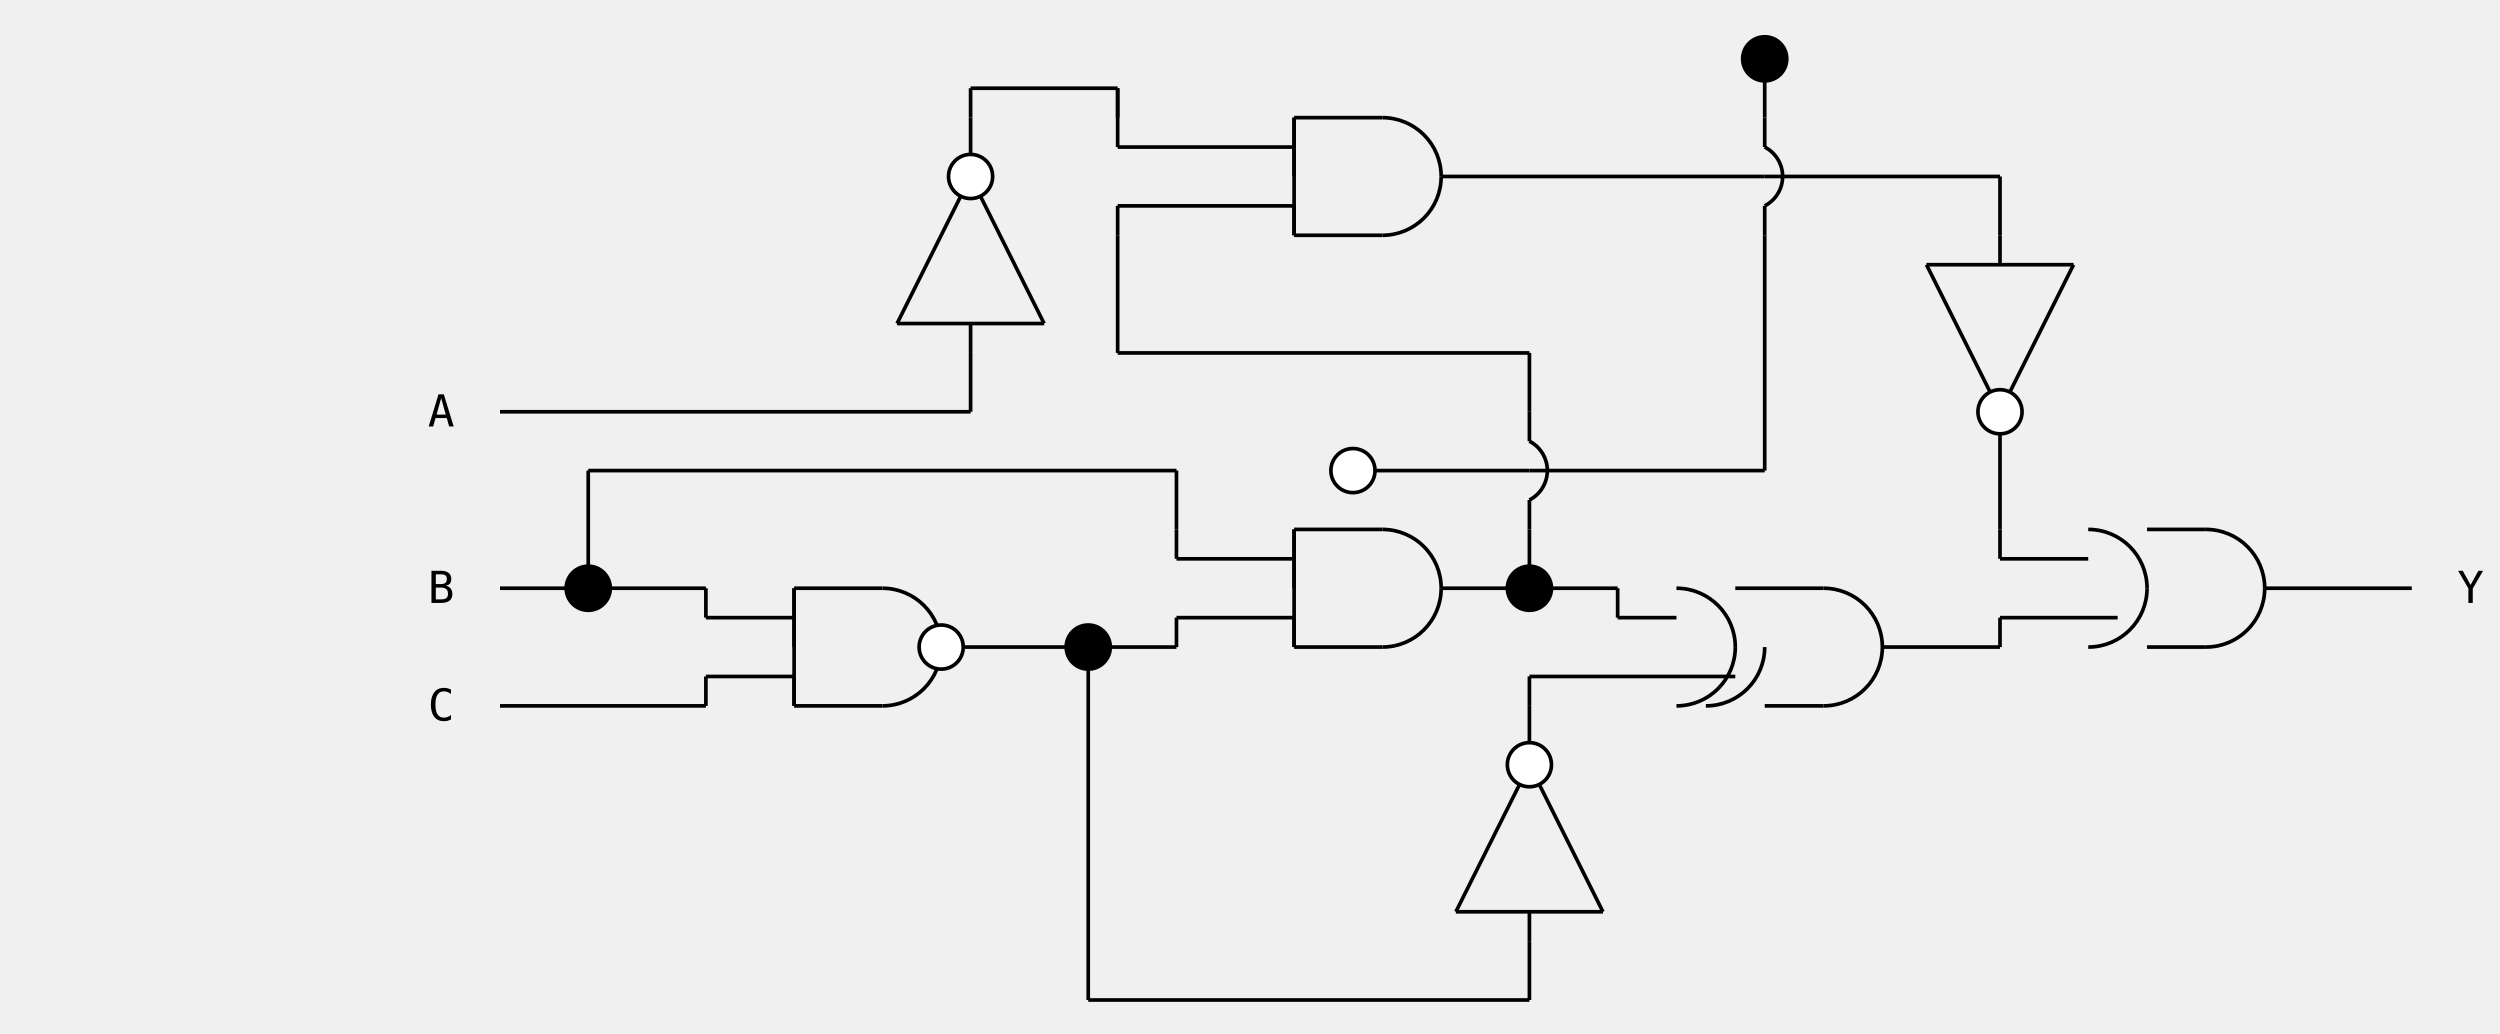
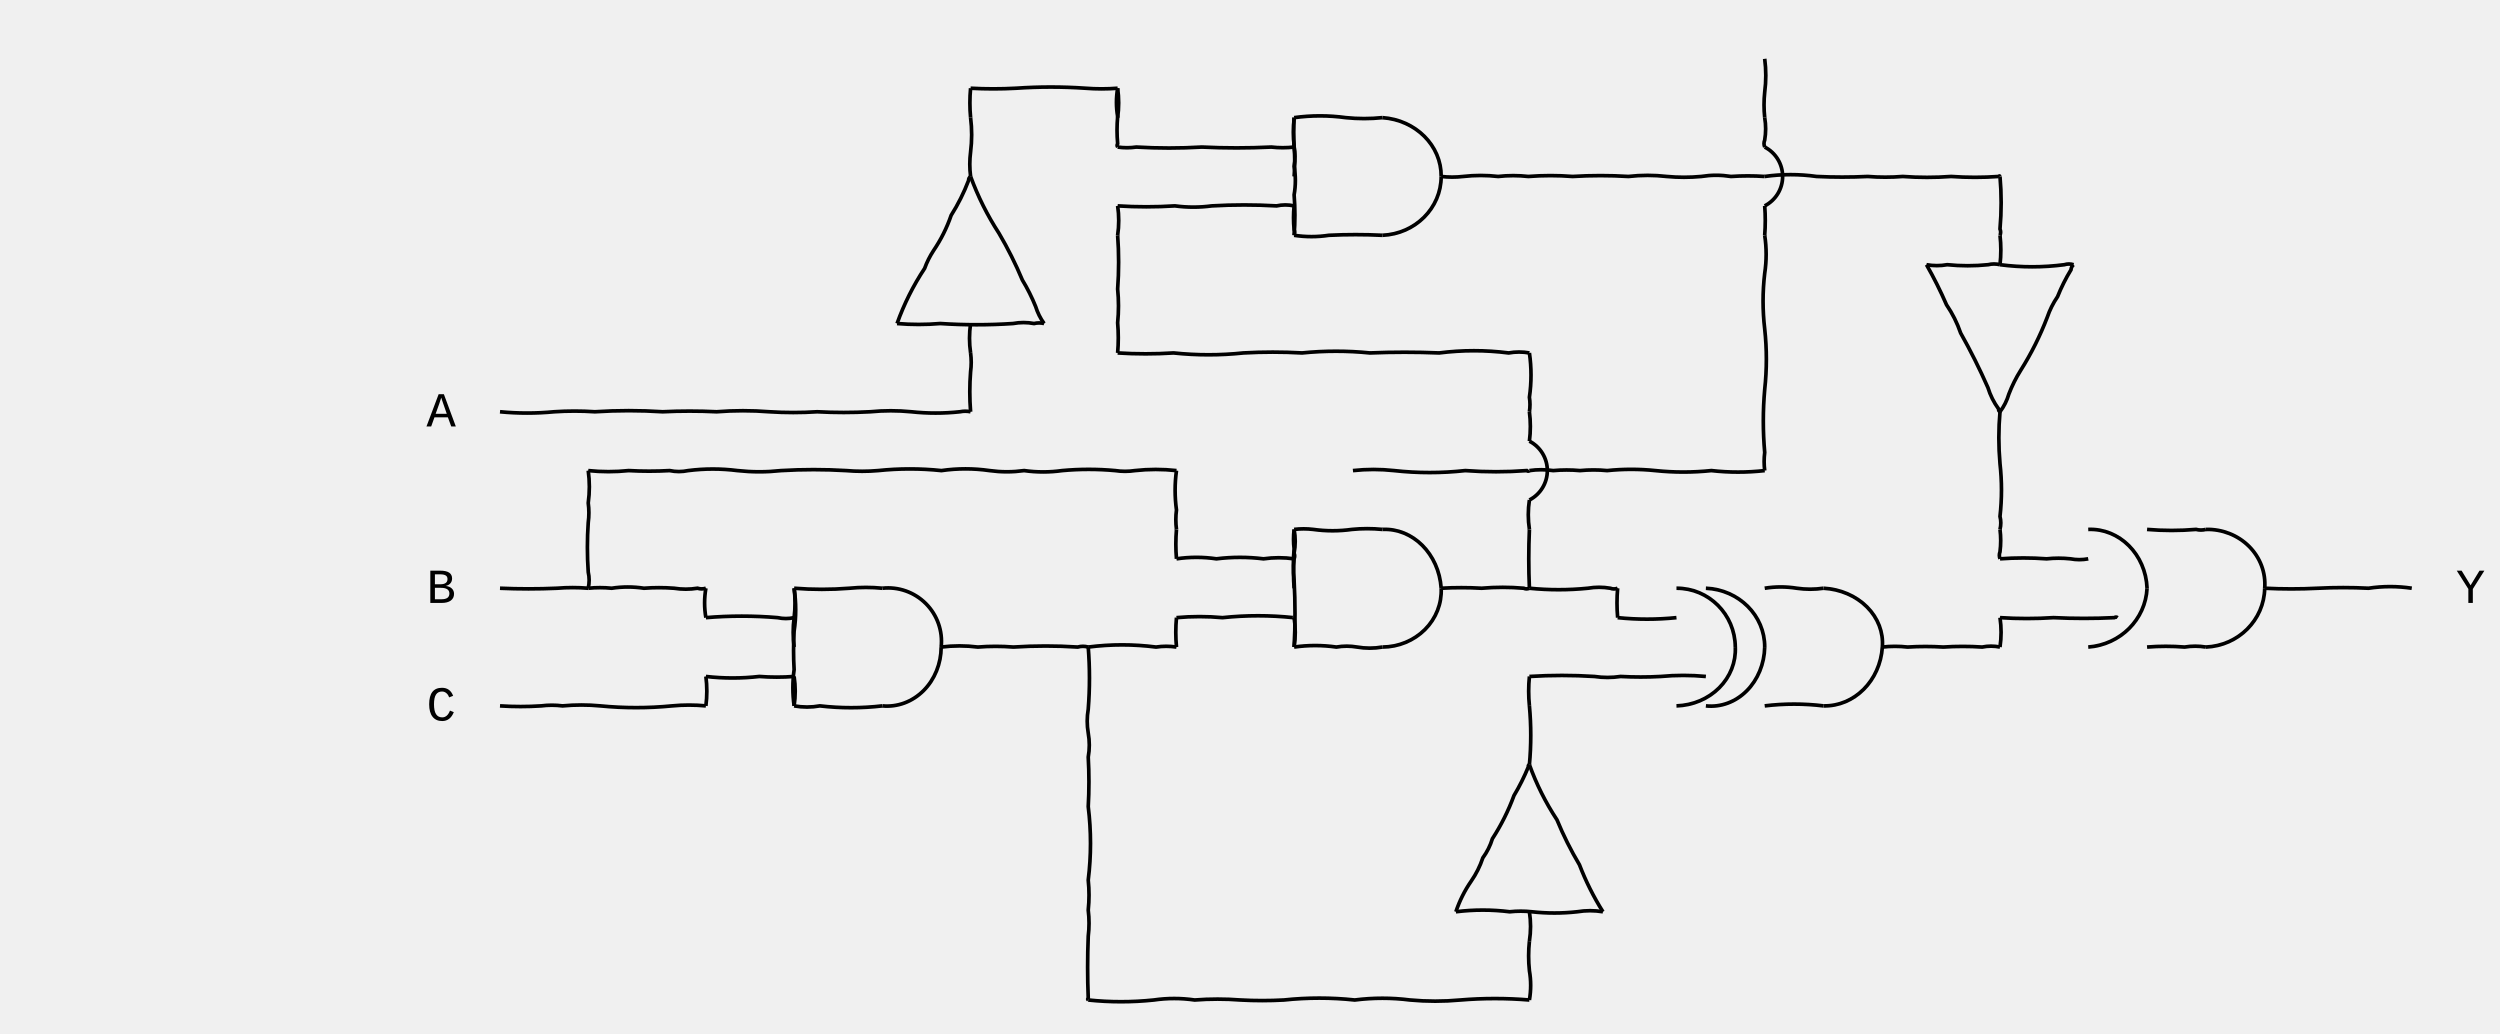
<svg xmlns="http://www.w3.org/2000/svg" class="diagram" version="1.1" height="281" width="680">
  <g transform="translate(8,16)">
-     <path d="M 344,16 L 368,16" style="fill:none;stroke:#000;" />
-     <path d="M 384,32 L 472,32" style="fill:none;stroke:#000;" />
-     <path d="M 472,32 L 536,32" style="fill:none;stroke:#000;" />
-     <path d="M 344,48 L 368,48" style="fill:none;stroke:#000;" />
-     <path d="M 296,80 L 408,80" style="fill:none;stroke:#000;" />
-     <path d="M 128,96 L 256,96" style="fill:none;stroke:#000;" />
-     <path d="M 152,112 L 312,112" style="fill:none;stroke:#000;" />
-     <path d="M 360,112 L 408,112" style="fill:none;stroke:#000;" />
-     <path d="M 408,112 L 472,112" style="fill:none;stroke:#000;" />
-     <path d="M 344,128 L 368,128" style="fill:none;stroke:#000;" />
-     <path d="M 576,128 L 592,128" style="fill:none;stroke:#000;" />
-     <path d="M 128,144 L 152,144" style="fill:none;stroke:#000;" />
-     <path d="M 152,144 L 184,144" style="fill:none;stroke:#000;" />
-     <path d="M 208,144 L 232,144" style="fill:none;stroke:#000;" />
-     <path d="M 384,144 L 408,144" style="fill:none;stroke:#000;" />
-     <path d="M 408,144 L 432,144" style="fill:none;stroke:#000;" />
-     <path d="M 464,144 L 488,144" style="fill:none;stroke:#000;" />
-     <path d="M 608,144 L 648,144" style="fill:none;stroke:#000;" />
-     <path d="M 248,160 L 288,160" style="fill:none;stroke:#000;" />
-     <path d="M 288,160 L 312,160" style="fill:none;stroke:#000;" />
-     <path d="M 344,160 L 368,160" style="fill:none;stroke:#000;" />
-     <path d="M 504,160 L 536,160" style="fill:none;stroke:#000;" />
-     <path d="M 576,160 L 592,160" style="fill:none;stroke:#000;" />
-     <path d="M 128,176 L 184,176" style="fill:none;stroke:#000;" />
-     <path d="M 208,176 L 232,176" style="fill:none;stroke:#000;" />
-     <path d="M 472,176 L 488,176" style="fill:none;stroke:#000;" />
-     <path d="M 288,256 L 408,256" style="fill:none;stroke:#000;" />
-     <path d="M 256,8 L 296,8" style="fill:none;stroke:#000;" />
-     <path d="M 296,24 L 344,24" style="fill:none;stroke:#000;" />
-     <path d="M 296,40 L 344,40" style="fill:none;stroke:#000;" />
-     <path d="M 516,56 L 536,56" style="fill:none;stroke:#000;" />
-     <path d="M 536,56 L 556,56" style="fill:none;stroke:#000;" />
-     <path d="M 236,72 L 276,72" style="fill:none;stroke:#000;" />
-     <path d="M 312,136 L 344,136" style="fill:none;stroke:#000;" />
-     <path d="M 536,136 L 560,136" style="fill:none;stroke:#000;" />
-     <path d="M 184,152 L 208,152" style="fill:none;stroke:#000;" />
-     <path d="M 312,152 L 344,152" style="fill:none;stroke:#000;" />
-     <path d="M 432,152 L 448,152" style="fill:none;stroke:#000;" />
-     <path d="M 536,152 L 568,152" style="fill:none;stroke:#000;" />
-     <path d="M 184,168 L 208,168" style="fill:none;stroke:#000;" />
-     <path d="M 408,168 L 464,168" style="fill:none;stroke:#000;" />
-     <path d="M 388,232 L 428,232" style="fill:none;stroke:#000;" />
-     <path d="M 152,112 L 152,144" style="fill:none;stroke:#000;" />
-     <path d="M 208,144 L 208,176" style="fill:none;stroke:#000;" />
-     <path d="M 256,16 L 256,32" style="fill:none;stroke:#000;" />
-     <path d="M 256,80 L 256,96" style="fill:none;stroke:#000;" />
-     <path d="M 288,160 L 288,256" style="fill:none;stroke:#000;" />
-     <path d="M 296,8 L 296,24" style="fill:none;stroke:#000;" />
-     <path d="M 296,48 L 296,80" style="fill:none;stroke:#000;" />
-     <path d="M 312,112 L 312,128" style="fill:none;stroke:#000;" />
-     <path d="M 344,16 L 344,48" style="fill:none;stroke:#000;" />
-     <path d="M 344,128 L 344,160" style="fill:none;stroke:#000;" />
-     <path d="M 408,80 L 408,96" style="fill:none;stroke:#000;" />
-     <path d="M 408,128 L 408,144" style="fill:none;stroke:#000;" />
-     <path d="M 408,176 L 408,192" style="fill:none;stroke:#000;" />
-     <path d="M 408,240 L 408,256" style="fill:none;stroke:#000;" />
-     <path d="M 472,0 L 472,16" style="fill:none;stroke:#000;" />
-     <path d="M 472,48 L 472,112" style="fill:none;stroke:#000;" />
-     <path d="M 536,32 L 536,48" style="fill:none;stroke:#000;" />
-     <path d="M 536,96 L 536,128" style="fill:none;stroke:#000;" />
-     <path d="M 236,72 L 256,32" style="fill:none;stroke:#000;" />
-     <path d="M 388,232 L 408,192" style="fill:none;stroke:#000;" />
-     <path d="M 536,96 L 556,56" style="fill:none;stroke:#000;" />
-     <path d="M 256,32 L 276,72" style="fill:none;stroke:#000;" />
-     <path d="M 408,192 L 428,232" style="fill:none;stroke:#000;" />
-     <path d="M 516,56 L 536,96" style="fill:none;stroke:#000;" />
-     <path d="M 184,144 L 184,152" style="fill:none;stroke:#000;" />
-     <path d="M 184,168 L 184,176" style="fill:none;stroke:#000;" />
-     <path d="M 208,144 L 208,152" style="fill:none;stroke:#000;" />
-     <path d="M 208,152 L 208,160" style="fill:none;stroke:#000;" />
-     <path d="M 208,168 L 208,176" style="fill:none;stroke:#000;" />
-     <path d="M 256,8 L 256,16" style="fill:none;stroke:#000;" />
-     <path d="M 256,72 L 256,80" style="fill:none;stroke:#000;" />
-     <path d="M 296,8 L 296,16" style="fill:none;stroke:#000;" />
-     <path d="M 296,40 L 296,48" style="fill:none;stroke:#000;" />
-     <path d="M 312,128 L 312,136" style="fill:none;stroke:#000;" />
-     <path d="M 312,152 L 312,160" style="fill:none;stroke:#000;" />
-     <path d="M 344,16 L 344,24" style="fill:none;stroke:#000;" />
-     <path d="M 344,24 L 344,32" style="fill:none;stroke:#000;" />
-     <path d="M 344,40 L 344,48" style="fill:none;stroke:#000;" />
-     <path d="M 344,128 L 344,136" style="fill:none;stroke:#000;" />
-     <path d="M 344,136 L 344,144" style="fill:none;stroke:#000;" />
-     <path d="M 344,152 L 344,160" style="fill:none;stroke:#000;" />
-     <path d="M 408,168 L 408,176" style="fill:none;stroke:#000;" />
-     <path d="M 408,232 L 408,240" style="fill:none;stroke:#000;" />
-     <path d="M 432,144 L 432,152" style="fill:none;stroke:#000;" />
-     <path d="M 536,48 L 536,56" style="fill:none;stroke:#000;" />
-     <path d="M 536,128 L 536,136" style="fill:none;stroke:#000;" />
-     <path d="M 536,152 L 536,160" style="fill:none;stroke:#000;" />
-     <path d="M 368,16 A 16,16 0 0,1 384,32" style="fill:none;stroke:#000;" />
-     <path d="M 384,32 A 16,16 0 0,1 368,48" style="fill:none;stroke:#000;" />
-     <path d="M 368,128 A 16,16 0 0,1 384,144" style="fill:none;stroke:#000;" />
-     <path d="M 560,128 A 16,16 0 0,1 576,144" style="fill:none;stroke:#000;" />
-     <path d="M 592,128 A 16,16 0 0,1 608,144" style="fill:none;stroke:#000;" />
-     <path d="M 232,144 A 16,16 0 0,1 248,160" style="fill:none;stroke:#000;" />
-     <path d="M 448,144 A 16,16 0 0,1 464,160" style="fill:none;stroke:#000;" />
-     <path d="M 488,144 A 16,16 0 0,1 504,160" style="fill:none;stroke:#000;" />
-     <path d="M 384,144 A 16,16 0 0,1 368,160" style="fill:none;stroke:#000;" />
-     <path d="M 576,144 A 16,16 0 0,1 560,160" style="fill:none;stroke:#000;" />
-     <path d="M 608,144 A 16,16 0 0,1 592,160" style="fill:none;stroke:#000;" />
-     <path d="M 248,160 A 16,16 0 0,1 232,176" style="fill:none;stroke:#000;" />
-     <path d="M 464,160 A 16,16 0 0,1 448,176" style="fill:none;stroke:#000;" />
-     <path d="M 472,160 A 16,16 0 0,1 456,176" style="fill:none;stroke:#000;" />
-     <path d="M 504,160 A 16,16 0 0,1 488,176" style="fill:none;stroke:#000;" />
-     <circle cx="152" cy="144" r="6" style="fill:#000;stroke:#000;" />
-     <circle cx="248" cy="160" r="6" style="fill:#fff;stroke:#000;" />
-     <circle cx="256" cy="32" r="6" style="fill:#fff;stroke:#000;" />
-     <circle cx="288" cy="160" r="6" style="fill:#000;stroke:#000;" />
-     <circle cx="360" cy="112" r="6" style="fill:#fff;stroke:#000;" />
-     <circle cx="408" cy="144" r="6" style="fill:#000;stroke:#000;" />
-     <circle cx="408" cy="192" r="6" style="fill:#fff;stroke:#000;" />
-     <circle cx="472" cy="0" r="6" style="fill:#000;stroke:#000;" />
-     <circle cx="536" cy="96" r="6" style="fill:#fff;stroke:#000;" />
-     <path d="M 472,16 L 472,24" style="fill:none;stroke:#000;" />
-     <path d="M 472,40 L 472,48" style="fill:none;stroke:#000;" />
+     <path d="M 344,16 Q 351.035,15.038 358.07,16 Q 363.035,16.511 368,16 " style="fill:none;stroke:#000;" />
+     <path d="M 384,32 Q 386.992,32.347 389.985,32 Q 394.741,31.455 399.498,32 Q 403.605,31.544 407.712,32 Q 413.729,31.53 419.746,32 Q 427.339,31.534 434.932,32 Q 440.138,31.403 445.345,32 Q 450.043,32.44 454.742,32 Q 458.791,31.35 462.84,32 Q 467.42,31.687 472,32 " style="fill:none;stroke:#000;" />
+     <path d="M 472,32 Q 479.054,31.012 486.109,32 Q 493.07,32.341 500.031,32 Q 504.792,32.382 509.554,32 Q 516.135,32.483 522.716,32 Q 529.195,32.464 535.675,32 Q 535.837,31.694 536,32 " style="fill:none;stroke:#000;" />
+     <path d="M 344,48 Q 348.728,48.723 353.457,48 Q 360.728,47.646 368,48 " style="fill:none;stroke:#000;" />
+     <path d="M 296,80 Q 303.608,80.484 311.216,80 Q 320.713,81.004 330.209,80 Q 338.186,79.554 346.162,80 Q 355.39,79.07 364.617,80 Q 374.034,79.614 383.45,80 Q 392.903,78.797 402.355,80 Q 405.178,79.499 408,80 " style="fill:none;stroke:#000;" />
+     <path d="M 128,96 Q 135.371,96.707 142.742,96 Q 148.271,95.628 153.799,96 Q 163.022,95.403 172.245,96 Q 179.579,95.637 186.913,96 Q 194.083,95.435 201.254,96 Q 207.768,96.422 214.283,96 Q 221.494,96.391 228.704,96 Q 234.282,95.457 239.859,96 Q 246.485,96.713 253.111,96 Q 254.556,95.7 256,96 " style="fill:none;stroke:#000;" />
+     <path d="M 152,112 Q 157.5,112.574 163,112 Q 168.572,112.317 174.144,112 Q 176.665,112.531 179.187,112 Q 185.882,111.154 192.578,112 Q 198.516,112.656 204.454,112 Q 213.298,111.479 222.142,112 Q 226.498,112.376 230.854,112 Q 239.462,111.103 248.07,112 Q 254.614,111.062 261.158,112 Q 265.863,112.654 270.568,112 Q 275.736,112.73 280.904,112 Q 288.113,111.341 295.322,112 Q 298.011,112.405 300.7,112 Q 306.35,111.377 312,112 " style="fill:none;stroke:#000;" />
+     <path d="M 360,112 Q 365.588,111.391 371.176,112 Q 380.861,113.072 390.546,112 Q 398.919,112.629 407.291,112 Q 407.646,112.326 408,112 " style="fill:none;stroke:#000;" />
+     <path d="M 408,112 Q 411.238,111.532 414.476,112 Q 418.115,111.672 421.753,112 Q 425.451,111.649 429.148,112 Q 435.691,111.326 442.234,112 Q 449.866,112.798 457.497,112 Q 464.748,112.819 472,112 " style="fill:none;stroke:#000;" />
+     <path d="M 344,128 Q 346.596,127.692 349.192,128 Q 354.461,128.735 359.729,128 Q 363.865,127.595 368,128 " style="fill:none;stroke:#000;" />
+     <path d="M 576,128 Q 582.663,128.568 589.325,128 Q 590.663,128.344 592,128 " style="fill:none;stroke:#000;" />
+     <path d="M 128,144 Q 135.752,144.345 143.504,144 Q 147.752,143.653 152,144 " style="fill:none;stroke:#000;" />
+     <path d="M 152,144 Q 155.191,143.683 158.382,144 Q 162.762,143.328 167.143,144 Q 171.237,143.691 175.332,144 Q 178.529,144.506 181.726,144 Q 182.863,144.355 184,144 " style="fill:none;stroke:#000;" />
+     <path d="M 208,144 Q 215.539,144.602 223.077,144 Q 227.539,143.558 232,144 " style="fill:none;stroke:#000;" />
+     <path d="M 384,144 Q 389.503,143.689 395.006,144 Q 400.722,143.506 406.437,144 Q 407.218,144.36 408,144 " style="fill:none;stroke:#000;" />
+     <path d="M 408,144 Q 415.957,144.798 423.914,144 Q 426.957,143.48 430,144 Q 431,144.385 432,144 " style="fill:none;stroke:#000;" />
+     <path d="M 472,144 Q 476.359,143.302 480.718,144 Q 484.359,144.529 488,144 " style="fill:none;stroke:#000;" />
+     <path d="M 608,144 Q 615.24,144.37 622.48,144 Q 629.359,143.653 636.238,144 Q 642.119,143.12 648,144 " style="fill:none;stroke:#000;" />
+     <path d="M 248,160 Q 252.99,159.37 257.981,160 Q 262.81,159.611 267.638,160 Q 276.388,159.429 285.137,160 Q 286.569,159.597 288,160 " style="fill:none;stroke:#000;" />
+     <path d="M 288,160 Q 297.219,158.817 306.437,160 Q 309.219,159.582 312,160 " style="fill:none;stroke:#000;" />
+     <path d="M 344,160 Q 349.745,159.18 355.49,160 Q 358.312,159.514 361.134,160 Q 364.567,160.588 368,160 " style="fill:none;stroke:#000;" />
+     <path d="M 504,160 Q 507.433,159.61 510.865,160 Q 515.726,159.696 520.588,160 Q 525.865,159.647 531.142,160 Q 533.571,159.508 536,160 " style="fill:none;stroke:#000;" />
+     <path d="M 576,160 Q 581.101,159.59 586.203,160 Q 589.101,159.526 592,160 " style="fill:none;stroke:#000;" />
+     <path d="M 128,176 Q 133.602,176.367 139.204,176 Q 142.107,175.634 145.01,176 Q 150.141,175.521 155.272,176 Q 165.038,176.956 174.803,176 Q 179.402,175.561 184,176 " style="fill:none;stroke:#000;" />
+     <path d="M 208,176 Q 211.506,176.632 215.011,176 Q 223.506,176.988 232,176 " style="fill:none;stroke:#000;" />
+     <path d="M 472,176 Q 480,175.035 488,176 " style="fill:none;stroke:#000;" />
+     <path d="M 288,256 Q 296.915,256.934 305.83,256 Q 311.387,255.194 316.944,256 Q 323.184,255.52 329.424,256 Q 335.318,256.327 341.212,256 Q 350.852,254.976 360.491,256 Q 368.014,255.049 375.537,256 Q 382.376,256.629 389.215,256 Q 398.607,255.221 408,256 " style="fill:none;stroke:#000;" />
+     <path d="M 256,8 Q 262.181,8.341 268.362,8 Q 277.803,7.349 287.244,8 Q 291.622,8.343 296,8 " style="fill:none;stroke:#000;" />
+     <path d="M 296,24 Q 298.533,24.369 301.067,24 Q 309.983,24.529 318.898,24 Q 328.346,24.462 337.795,24 Q 340.897,24.355 344,24 " style="fill:none;stroke:#000;" />
+     <path d="M 296,40 Q 303.789,40.5 311.577,40 Q 316.59,40.677 321.603,40 Q 330.411,39.498 339.218,40 Q 341.609,39.485 344,40 " style="fill:none;stroke:#000;" />
+     <path d="M 516,56 Q 518.823,56.501 521.645,56 Q 527.201,56.564 532.758,56 Q 534.379,55.603 536,56 " style="fill:none;stroke:#000;" />
+     <path d="M 536,56 Q 544.746,57.14 553.493,56 Q 554.746,55.61 556,56 " style="fill:none;stroke:#000;" />
+     <path d="M 236,72 Q 241.876,72.499 247.752,72 Q 257.647,72.659 267.542,72 Q 270.401,71.474 273.26,72 Q 274.63,71.67 276,72 " style="fill:none;stroke:#000;" />
+     <path d="M 312,136 Q 317.431,135.201 322.863,136 Q 329.266,135.21 335.669,136 Q 339.834,135.408 344,136 " style="fill:none;stroke:#000;" />
+     <path d="M 536,136 Q 542.342,135.531 548.684,136 Q 551.927,135.654 555.17,136 Q 557.585,136.452 560,136 " style="fill:none;stroke:#000;" />
+     <path d="M 184,152 Q 193.756,151.176 203.513,152 Q 205.756,152.488 208,152 " style="fill:none;stroke:#000;" />
+     <path d="M 312,152 Q 318.267,151.435 324.533,152 Q 334.181,150.982 343.829,152 Q 343.914,152.306 344,152 " style="fill:none;stroke:#000;" />
+     <path d="M 432,152 Q 440,152.825 448,152 " style="fill:none;stroke:#000;" />
+     <path d="M 536,152 Q 543.276,152.481 550.552,152 Q 558.827,152.405 567.101,152 Q 567.551,151.691 568,152 " style="fill:none;stroke:#000;" />
+     <path d="M 184,168 Q 191.27,168.829 198.539,168 Q 203.27,168.362 208,168 " style="fill:none;stroke:#000;" />
+     <path d="M 408,168 Q 416.838,167.441 425.676,168 Q 429.239,168.533 432.802,168 Q 438.257,168.301 443.712,168 Q 449.856,167.422 456,168 " style="fill:none;stroke:#000;" />
+     <path d="M 388,232 Q 395.321,231.092 402.643,232 Q 405.637,231.676 408.632,232 Q 414.811,232.683 420.991,232 Q 424.496,231.422 428,232 " style="fill:none;stroke:#000;" />
+     <path d="M 152,112 Q 152.603,116.407 152,120.815 Q 152.358,123.481 152,126.147 Q 151.546,132.876 152,139.605 Q 152.498,141.802 152,144 " style="fill:none;stroke:#000;" />
+     <path d="M 208,144 Q 208.866,149.838 208,155.677 Q 207.697,160.91 208,166.143 Q 207.322,171.071 208,176 " style="fill:none;stroke:#000;" />
+     <path d="M 256,16 Q 256.584,20.659 256,25.319 Q 255.57,28.659 256,32 " style="fill:none;stroke:#000;" />
+     <path d="M 256,80 Q 256.339,82.556 256,85.113 Q 255.571,90.556 256,96 " style="fill:none;stroke:#000;" />
+     <path d="M 288,160 Q 288.664,168.449 288,176.897 Q 287.445,180.144 288,183.391 Q 288.577,186.658 288,189.924 Q 288.382,196.665 288,203.405 Q 289.228,213.393 288,223.38 Q 288.428,227.462 288,231.543 Q 288.434,235.118 288,238.692 Q 287.672,247.102 288,255.511 Q 287.687,255.755 288,256 " style="fill:none;stroke:#000;" />
+     <path d="M 296,8 Q 295.348,11.852 296,15.704 Q 295.666,19.392 296,23.081 Q 295.691,23.54 296,24 " style="fill:none;stroke:#000;" />
+     <path d="M 296,48 Q 296.533,55.31 296,62.62 Q 296.455,67.209 296,71.797 Q 296.345,75.899 296,80 " style="fill:none;stroke:#000;" />
+     <path d="M 312,112 Q 311.269,117.357 312,122.715 Q 311.652,125.357 312,128 " style="fill:none;stroke:#000;" />
+     <path d="M 344,16 Q 343.661,19.92 344,23.841 Q 344.476,26.54 344,29.238 Q 344.678,33.117 344,36.995 Q 344.438,42.497 344,48 " style="fill:none;stroke:#000;" />
+     <path d="M 344,128 Q 343.674,130.668 344,133.337 Q 343.58,137.623 344,141.91 Q 344.486,150.955 344,160 " style="fill:none;stroke:#000;" />
+     <path d="M 408,80 Q 408.867,86.026 408,92.053 Q 408.304,94.026 408,96 " style="fill:none;stroke:#000;" />
+     <path d="M 408,128 Q 407.649,136 408,144 " style="fill:none;stroke:#000;" />
+     <path d="M 408,176 Q 408.736,184 408,192 " style="fill:none;stroke:#000;" />
+     <path d="M 408,240 Q 407.572,244.017 408,248.035 Q 408.684,252.017 408,256 " style="fill:none;stroke:#000;" />
+     <path d="M 472,0 Q 472.595,4.537 472,9.074 Q 471.634,12.537 472,16 " style="fill:none;stroke:#000;" />
+     <path d="M 472,48 Q 472.782,53.174 472,58.348 Q 471.108,65.914 472,73.481 Q 472.896,81.713 472,89.945 Q 471.242,98.511 472,107.078 Q 471.688,109.539 472,112 " style="fill:none;stroke:#000;" />
+     <path d="M 536,32 Q 536.627,39.142 536,46.284 Q 536.349,47.142 536,48 " style="fill:none;stroke:#000;" />
+     <path d="M 536,96 Q 535.373,103.06 536,110.12 Q 536.798,117.294 536,124.467 Q 536.438,126.234 536,128 " style="fill:none;stroke:#000;" />
+     <path d="M 236,72 Q 238.842,64.047 243.499,57.001 Q 244.427,54.443 245.917,52.166 Q 248.957,47.686 250.716,42.567 Q 253.558,38.064 255.455,33.089 Q 255.432,32.397 256,32 " style="fill:none;stroke:#000;" />
+     <path d="M 388,232 Q 389.494,227.536 392.169,223.663 Q 394.2,220.725 395.332,217.337 Q 397.07,214.949 397.938,212.125 Q 401.521,206.587 403.802,200.397 Q 406.058,196.623 407.723,192.554 Q 407.586,192.139 408,192 " style="fill:none;stroke:#000;" />
+     <path d="M 536,96 Q 537.648,93.804 538.416,91.168 Q 539.723,87.764 541.662,84.676 Q 545.965,77.837 548.854,70.291 Q 549.87,67.298 551.655,64.69 Q 553.175,60.884 555.308,57.383 Q 555.375,56.552 556,56 " style="fill:none;stroke:#000;" />
+     <path d="M 256,32 Q 258.993,40.176 263.738,47.477 Q 267.344,53.614 270.09,60.181 Q 272.188,63.64 273.697,67.394 Q 274.473,69.885 276,72 " style="fill:none;stroke:#000;" />
+     <path d="M 408,192 Q 410.853,199.939 415.492,206.985 Q 418.101,213.323 421.607,219.213 Q 424.183,225.917 428,232 " style="fill:none;stroke:#000;" />
+     <path d="M 516,56 Q 519.023,61.297 521.447,66.894 Q 523.894,70.484 525.298,74.596 Q 529.369,81.828 532.712,89.424 Q 533.68,92.584 535.627,95.254 Q 535.538,95.765 536,96 " style="fill:none;stroke:#000;" />
+     <path d="M 184,144 Q 183.309,148 184,152 " style="fill:none;stroke:#000;" />
+     <path d="M 184,168 Q 184.516,172 184,176 " style="fill:none;stroke:#000;" />
+     <path d="M 208,144 Q 208.488,148 208,152 " style="fill:none;stroke:#000;" />
+     <path d="M 208,152 Q 207.484,156 208,160 " style="fill:none;stroke:#000;" />
+     <path d="M 208,168 Q 208.599,172 208,176 " style="fill:none;stroke:#000;" />
+     <path d="M 256,8 Q 255.626,12 256,16 " style="fill:none;stroke:#000;" />
+     <path d="M 256,72 Q 255.416,76 256,80 " style="fill:none;stroke:#000;" />
+     <path d="M 296,8 Q 296.558,12 296,16 " style="fill:none;stroke:#000;" />
+     <path d="M 296,40 Q 296.589,44 296,48 " style="fill:none;stroke:#000;" />
+     <path d="M 312,128 Q 311.66,132 312,136 " style="fill:none;stroke:#000;" />
+     <path d="M 312,152 Q 311.63,156 312,160 " style="fill:none;stroke:#000;" />
+     <path d="M 344,16 Q 343.695,20 344,24 " style="fill:none;stroke:#000;" />
+     <path d="M 344,24 Q 344.336,28 344,32 " style="fill:none;stroke:#000;" />
+     <path d="M 344,40 Q 343.678,43.244 344,46.488 Q 344.312,47.244 344,48 " style="fill:none;stroke:#000;" />
+     <path d="M 344,128 Q 344.599,131.232 344,134.465 Q 344.311,135.232 344,136 " style="fill:none;stroke:#000;" />
+     <path d="M 344,136 Q 343.671,140 344,144 " style="fill:none;stroke:#000;" />
+     <path d="M 344,152 Q 344.623,156 344,160 " style="fill:none;stroke:#000;" />
+     <path d="M 408,168 Q 407.6,172 408,176 " style="fill:none;stroke:#000;" />
+     <path d="M 408,232 Q 408.62,236 408,240 " style="fill:none;stroke:#000;" />
+     <path d="M 432,144 Q 431.649,148 432,152 " style="fill:none;stroke:#000;" />
+     <path d="M 536,48 Q 536.461,52 536,56 " style="fill:none;stroke:#000;" />
+     <path d="M 536,128 Q 536.388,131.039 536,134.079 Q 535.64,135.039 536,136 " style="fill:none;stroke:#000;" />
+     <path d="M 536,152 Q 536.59,156 536,160 " style="fill:none;stroke:#000;" />
+     <path d="M 368,16 A 17.272,15.903 0 0,1 384,32" style="fill:none;stroke:#000;" />
+     <path d="M 384,32 A 16.724,16.008 0 0,1 368,48" style="fill:none;stroke:#000;" />
+     <path d="M 368,128 A 15.351,17.335 0 0,1 384,144" style="fill:none;stroke:#000;" />
+     <path d="M 560,128 A 15.426,16.707 0 0,1 576,144" style="fill:none;stroke:#000;" />
+     <path d="M 592,128 A 15.61,14.876 0 0,1 608,144" style="fill:none;stroke:#000;" />
+     <path d="M 232,144 A 14.523,14.542 0 0,1 248,160" style="fill:none;stroke:#000;" />
+     <path d="M 448,144 A 15.911,16.118 0 0,1 464,160" style="fill:none;stroke:#000;" />
+     <path d="M 456,144 A 16.751,15.931 0 0,1 472,160" style="fill:none;stroke:#000;" />
+     <path d="M 488,144 A 17.082,14.968 0 0,1 504,160" style="fill:none;stroke:#000;" />
+     <path d="M 384,144 A 16.125,15.306 0 0,1 368,160" style="fill:none;stroke:#000;" />
+     <path d="M 576,144 A 17.343,16.833 0 0,1 560,160" style="fill:none;stroke:#000;" />
+     <path d="M 608,144 A 16.712,16.292 0 0,1 592,160" style="fill:none;stroke:#000;" />
+     <path d="M 248,160 A 14.72,16.118 0 0,1 232,176" style="fill:none;stroke:#000;" />
+     <path d="M 464,160 A 16.559,15.305 0 0,1 448,176" style="fill:none;stroke:#000;" />
+     <path d="M 472,160 A 14.624,16.444 0 0,1 456,176" style="fill:none;stroke:#000;" />
+     <path d="M 504,160 A 15.739,17.222 0 0,1 488,176" style="fill:none;stroke:#000;" />
+     <path d="M 472,16 Q 472.514,19.049 472,22.097 Q 471.614,23.049 472,24 " style="fill:none;stroke:#000;" />
+     <path d="M 472,40 Q 472.306,44 472,48 " style="fill:none;stroke:#000;" />
    <path d="M 472,24 A 9,9 0 0,1 472,40" style="fill:none;stroke:#000;" />
-     <path d="M 408,96 L 408,104" style="fill:none;stroke:#000;" />
-     <path d="M 408,120 L 408,128" style="fill:none;stroke:#000;" />
+     <path d="M 408,96 Q 408.507,100 408,104 " style="fill:none;stroke:#000;" />
+     <path d="M 408,120 Q 407.39,124 408,128 " style="fill:none;stroke:#000;" />
    <path d="M 408,104 A 9,9 0 0,1 408,120" style="fill:none;stroke:#000;" />
-     <text text-anchor="middle" font-family="Menlo,Lucida Console,monospace" x="112" y="180" style="fill:#000;font-size:1em">C</text>
-     <text text-anchor="middle" font-family="Menlo,Lucida Console,monospace" x="112" y="100" style="fill:#000;font-size:1em">A</text>
-     <text text-anchor="middle" font-family="Menlo,Lucida Console,monospace" x="112" y="148" style="fill:#000;font-size:1em">B</text>
-     <text text-anchor="middle" font-family="Menlo,Lucida Console,monospace" x="664" y="148" style="fill:#000;font-size:1em">Y</text>
+     <text text-anchor="middle" font-family="Comic Mono,Liberation Mono,monospace" x="112" y="148" style="fill:#000;font-size:10pt">B</text>
+     <text text-anchor="middle" font-family="Comic Mono,Liberation Mono,monospace" x="664" y="148" style="fill:#000;font-size:10pt">Y</text>
+     <text text-anchor="middle" font-family="Comic Mono,Liberation Mono,monospace" x="112" y="180" style="fill:#000;font-size:10pt">C</text>
+     <text text-anchor="middle" font-family="Comic Mono,Liberation Mono,monospace" x="112" y="100" style="fill:#000;font-size:10pt">A</text>
  </g>
</svg>
